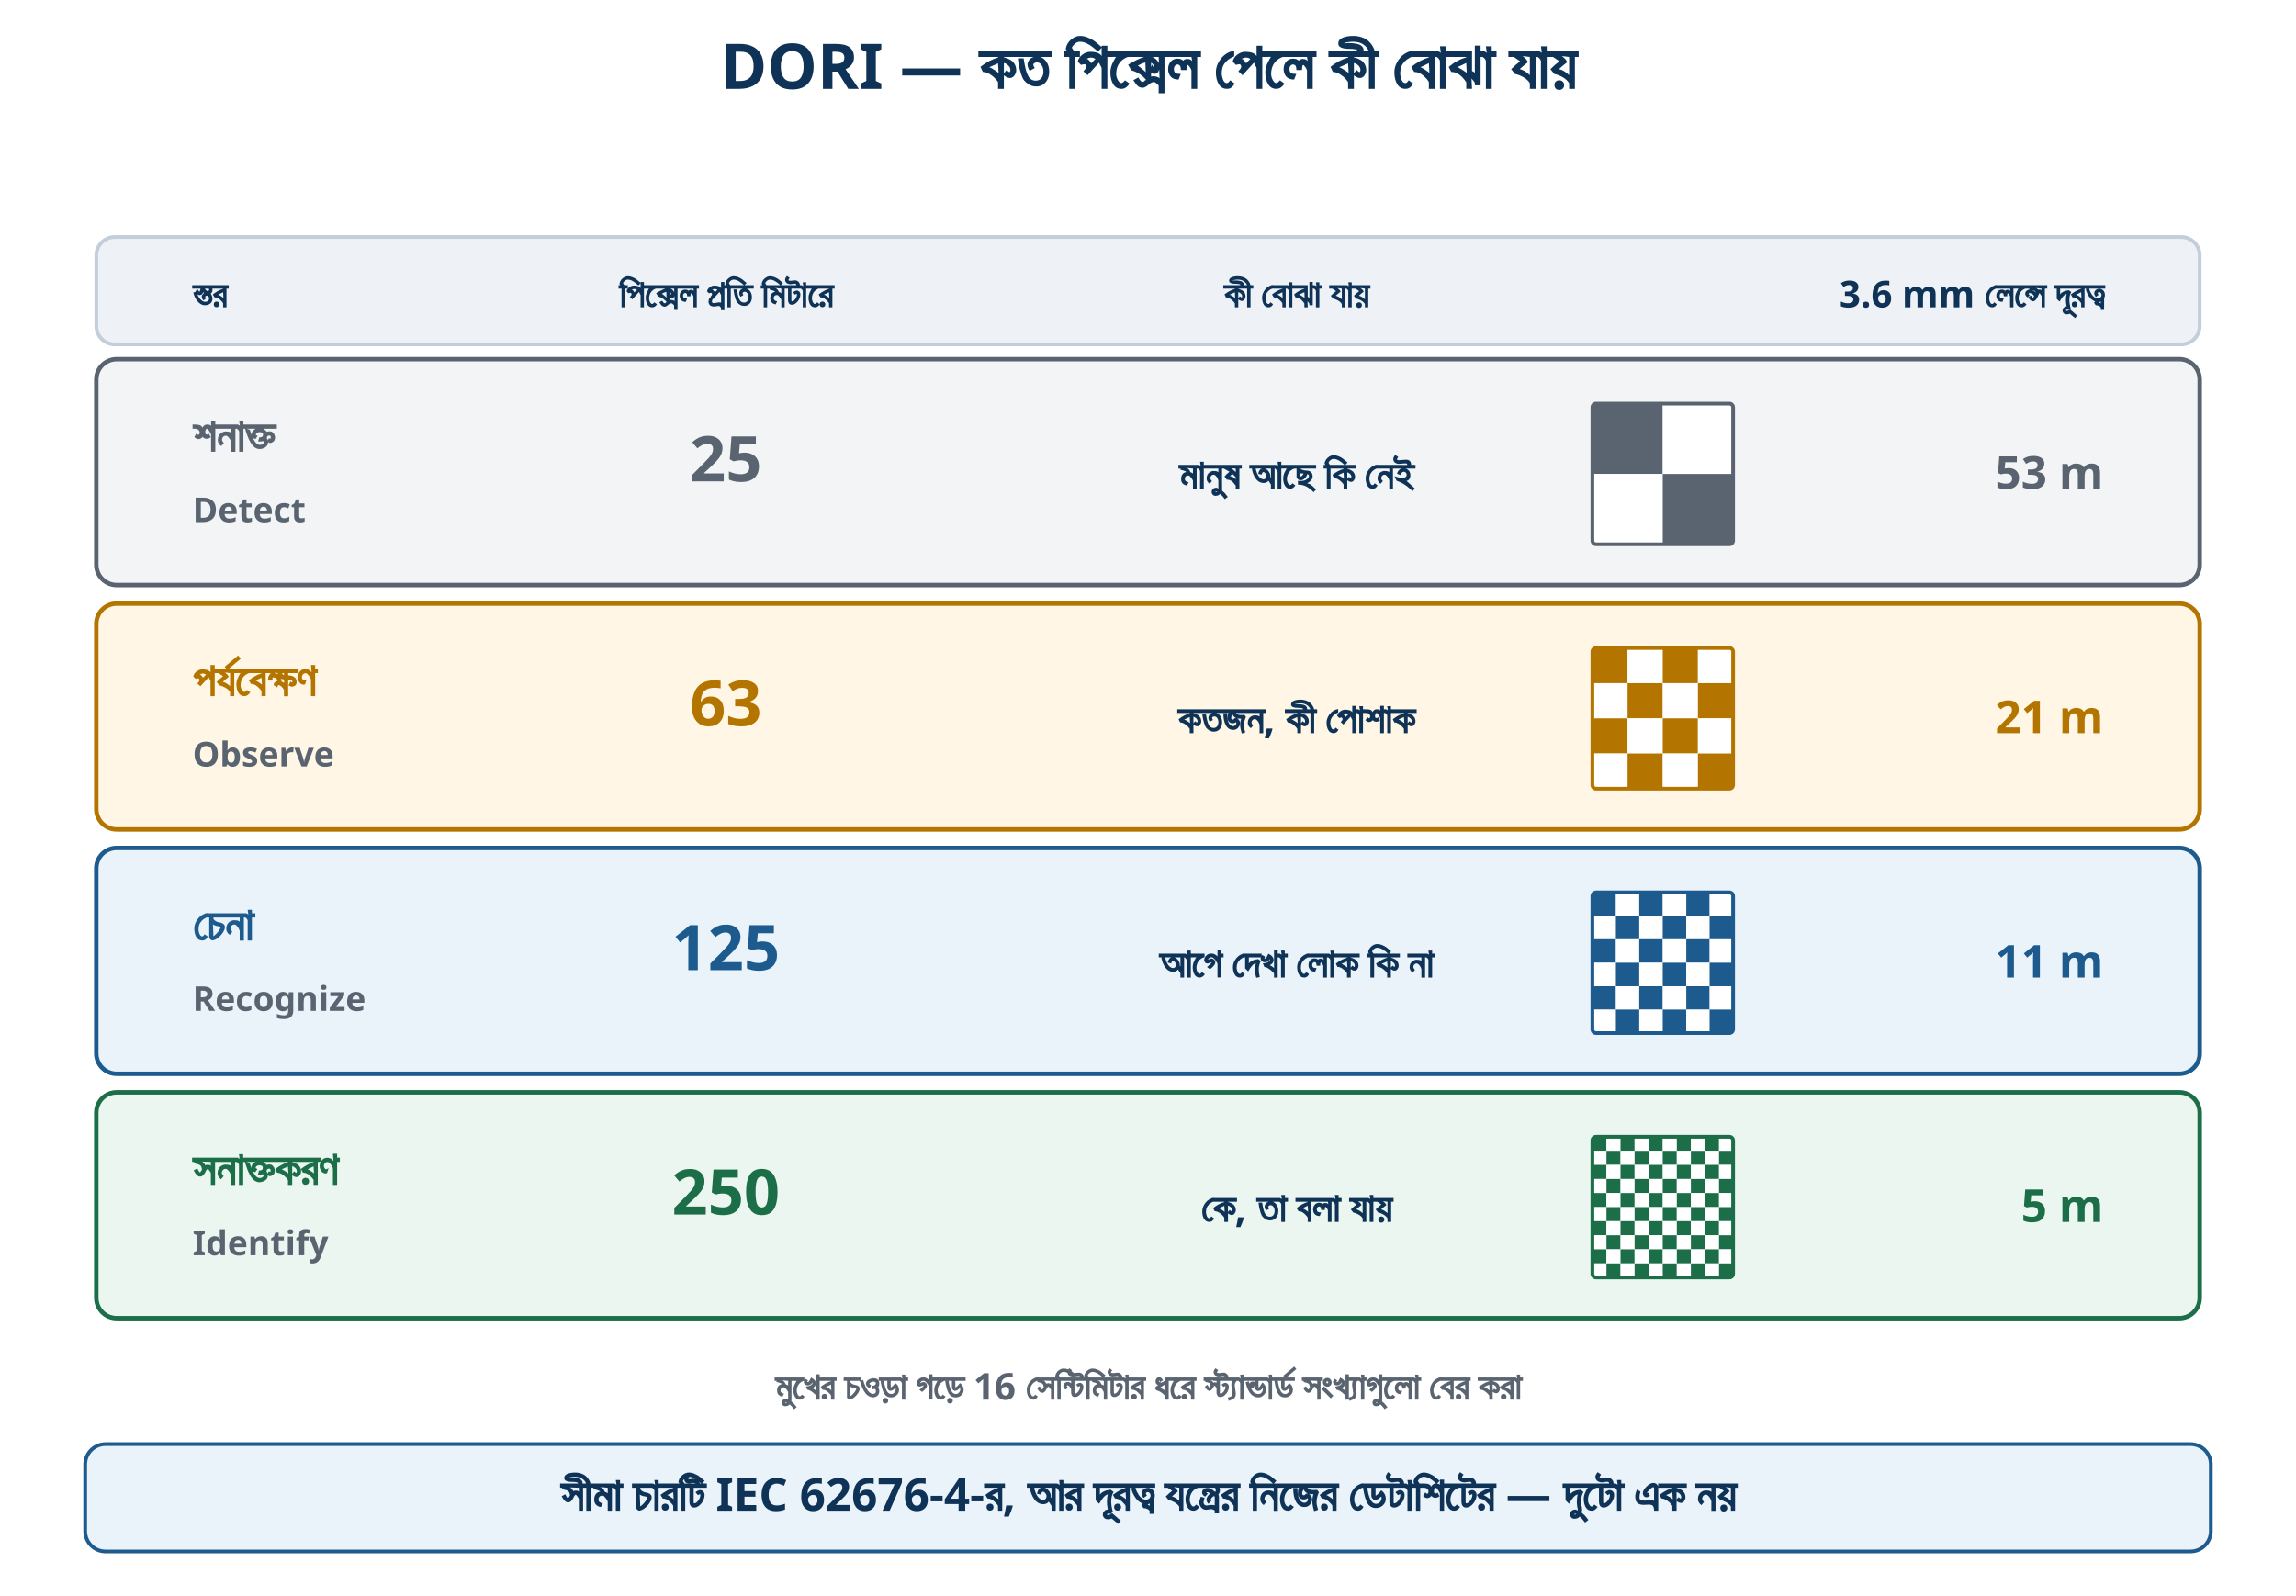
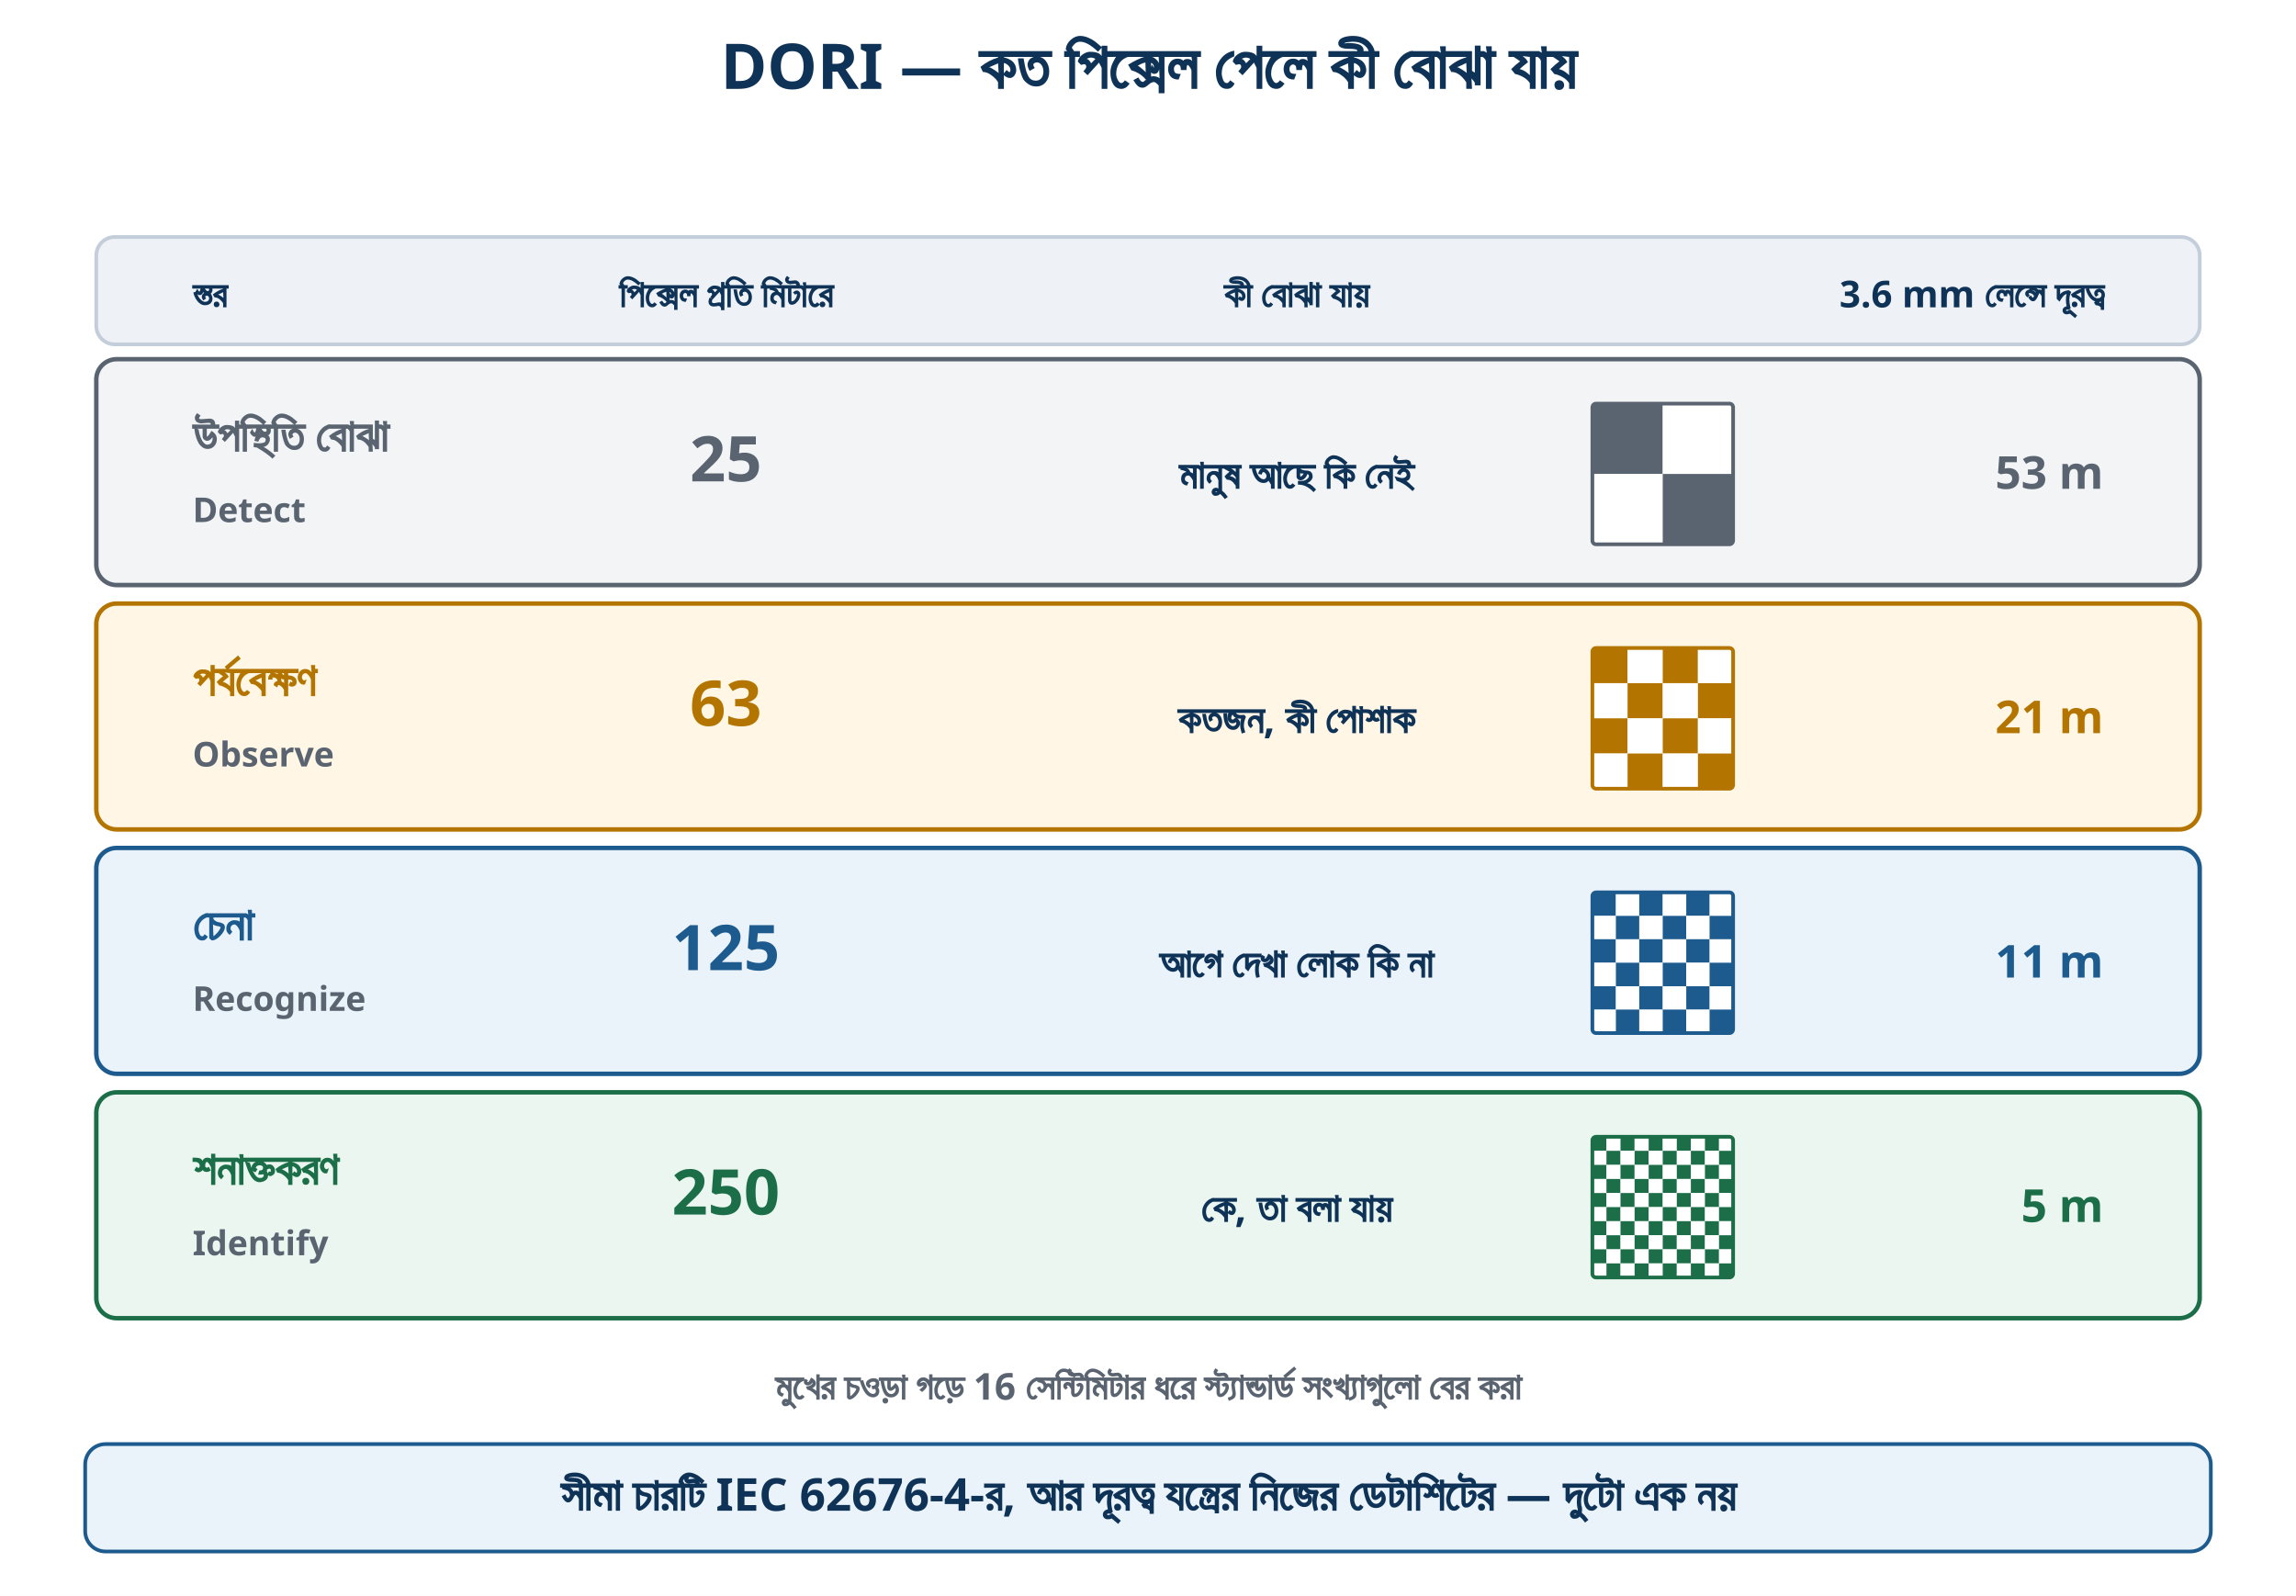
<svg xmlns="http://www.w3.org/2000/svg" width="1240" height="862" viewBox="0 0 1240 862">
  <rect width="1240" height="862" fill="#FFFFFF" />
  <text x="620.0" y="48.0" font-family="Kalpurush" font-size="34" font-weight="700" fill="#0F3357" text-anchor="middle">DORI — কত পিক্সেল পেলে কী বোঝা যায়</text>
  <rect x="52.0" y="128.0" width="1136.0" height="58.0" rx="10" fill="#EEF2F6" stroke="#C3CEDA" stroke-width="2" />
  <text x="104.0" y="166.0" font-family="Kalpurush" font-size="20" font-weight="700" fill="#0F3357" text-anchor="start">স্তর</text>
  <text x="392.0" y="166.0" font-family="Kalpurush" font-size="20" font-weight="700" fill="#0F3357" text-anchor="middle">পিক্সেল প্রতি মিটারে</text>
  <text x="700.0" y="166.0" font-family="Kalpurush" font-size="20" font-weight="700" fill="#0F3357" text-anchor="middle">কী বোঝা যায়</text>
  <text x="1136.0" y="166.0" font-family="Kalpurush" font-size="20" font-weight="700" fill="#0F3357" text-anchor="end">3.6 mm লেন্সে দূরত্ব</text>
  <rect x="52.0" y="194.0" width="1136.0" height="122.0" rx="11" fill="#F2F4F6" stroke="#5A6470" stroke-width="2.4" />
-   <text x="104.0" y="244.0" font-family="Kalpurush" font-size="24.5" font-weight="700" fill="#5A6470" text-anchor="start">শনাক্ত</text>
+   <text x="104.0" y="244.0" font-family="Kalpurush" font-size="24.5" font-weight="700" fill="#5A6470" text-anchor="start">উপস্থিতি বোঝা</text>
  <text x="104.0" y="282.0" font-family="Kalpurush" font-size="18.5" font-weight="700" fill="#5A6470" text-anchor="start">Detect</text>
  <text x="392.0" y="260.0" font-family="Kalpurush" font-size="34" font-weight="700" fill="#5A6470" text-anchor="middle">25</text>
  <text x="700.0" y="264.0" font-family="Kalpurush" font-size="21.5" font-weight="700" fill="#0F3357" text-anchor="middle">মানুষ আছে কি নেই</text>
  <text x="1136.0" y="264.0" font-family="Kalpurush" font-size="24.5" font-weight="700" fill="#5A6470" text-anchor="end">53 m</text>
  <rect x="860.0" y="218.0" width="38.0" height="38.0" rx="0" fill="#5A6470" stroke="none" stroke-width="0" />
  <rect x="898.0" y="218.0" width="38.0" height="38.0" rx="0" fill="#FFFFFF" stroke="none" stroke-width="0" />
  <rect x="860.0" y="256.0" width="38.0" height="38.0" rx="0" fill="#FFFFFF" stroke="none" stroke-width="0" />
  <rect x="898.0" y="256.0" width="38.0" height="38.0" rx="0" fill="#5A6470" stroke="none" stroke-width="0" />
  <rect x="860.0" y="218.0" width="76.0" height="76.0" rx="2" fill="none" stroke="#5A6470" stroke-width="2" />
  <rect x="52.0" y="326.0" width="1136.0" height="122.0" rx="11" fill="#FFF6E5" stroke="#B47500" stroke-width="2.4" />
  <text x="104.0" y="376.0" font-family="Kalpurush" font-size="24.5" font-weight="700" fill="#B47500" text-anchor="start">পর্যবেক্ষণ</text>
  <text x="104.0" y="414.0" font-family="Kalpurush" font-size="18.5" font-weight="700" fill="#5A6470" text-anchor="start">Observe</text>
  <text x="392.0" y="392.0" font-family="Kalpurush" font-size="34" font-weight="700" fill="#B47500" text-anchor="middle">63</text>
  <text x="700.0" y="396.0" font-family="Kalpurush" font-size="21.5" font-weight="700" fill="#0F3357" text-anchor="middle">কতজন, কী পোশাক</text>
  <text x="1136.0" y="396.0" font-family="Kalpurush" font-size="24.5" font-weight="700" fill="#B47500" text-anchor="end">21 m</text>
  <rect x="860.0" y="350.0" width="19.0" height="19.0" rx="0" fill="#B47500" stroke="none" stroke-width="0" />
  <rect x="879.0" y="350.0" width="19.0" height="19.0" rx="0" fill="#FFFFFF" stroke="none" stroke-width="0" />
  <rect x="898.0" y="350.0" width="19.0" height="19.0" rx="0" fill="#B47500" stroke="none" stroke-width="0" />
  <rect x="917.0" y="350.0" width="19.0" height="19.0" rx="0" fill="#FFFFFF" stroke="none" stroke-width="0" />
  <rect x="860.0" y="369.0" width="19.0" height="19.0" rx="0" fill="#FFFFFF" stroke="none" stroke-width="0" />
  <rect x="879.0" y="369.0" width="19.0" height="19.0" rx="0" fill="#B47500" stroke="none" stroke-width="0" />
  <rect x="898.0" y="369.0" width="19.0" height="19.0" rx="0" fill="#FFFFFF" stroke="none" stroke-width="0" />
  <rect x="917.0" y="369.0" width="19.0" height="19.0" rx="0" fill="#B47500" stroke="none" stroke-width="0" />
  <rect x="860.0" y="388.0" width="19.0" height="19.0" rx="0" fill="#B47500" stroke="none" stroke-width="0" />
  <rect x="879.0" y="388.0" width="19.0" height="19.0" rx="0" fill="#FFFFFF" stroke="none" stroke-width="0" />
  <rect x="898.0" y="388.0" width="19.0" height="19.0" rx="0" fill="#B47500" stroke="none" stroke-width="0" />
  <rect x="917.0" y="388.0" width="19.0" height="19.0" rx="0" fill="#FFFFFF" stroke="none" stroke-width="0" />
  <rect x="860.0" y="407.0" width="19.0" height="19.0" rx="0" fill="#FFFFFF" stroke="none" stroke-width="0" />
  <rect x="879.0" y="407.0" width="19.0" height="19.0" rx="0" fill="#B47500" stroke="none" stroke-width="0" />
  <rect x="898.0" y="407.0" width="19.0" height="19.0" rx="0" fill="#FFFFFF" stroke="none" stroke-width="0" />
  <rect x="917.0" y="407.0" width="19.0" height="19.0" rx="0" fill="#B47500" stroke="none" stroke-width="0" />
  <rect x="860.0" y="350.0" width="76.0" height="76.0" rx="2" fill="none" stroke="#B47500" stroke-width="2" />
  <rect x="52.0" y="458.0" width="1136.0" height="122.0" rx="11" fill="#EAF2FA" stroke="#1D5B8F" stroke-width="2.4" />
  <text x="104.0" y="508.0" font-family="Kalpurush" font-size="24.5" font-weight="700" fill="#1D5B8F" text-anchor="start">চেনা</text>
  <text x="104.0" y="546.0" font-family="Kalpurush" font-size="18.5" font-weight="700" fill="#5A6470" text-anchor="start">Recognize</text>
  <text x="392.0" y="524.0" font-family="Kalpurush" font-size="34" font-weight="700" fill="#1D5B8F" text-anchor="middle">125</text>
  <text x="700.0" y="528.0" font-family="Kalpurush" font-size="21.5" font-weight="700" fill="#0F3357" text-anchor="middle">আগে দেখা লোক কি না</text>
  <text x="1136.0" y="528.0" font-family="Kalpurush" font-size="24.5" font-weight="700" fill="#1D5B8F" text-anchor="end">11 m</text>
  <rect x="860.0" y="482.0" width="12.7" height="12.7" rx="0" fill="#1D5B8F" stroke="none" stroke-width="0" />
  <rect x="872.7" y="482.0" width="12.7" height="12.7" rx="0" fill="#FFFFFF" stroke="none" stroke-width="0" />
  <rect x="885.3" y="482.0" width="12.7" height="12.7" rx="0" fill="#1D5B8F" stroke="none" stroke-width="0" />
  <rect x="898.0" y="482.0" width="12.7" height="12.7" rx="0" fill="#FFFFFF" stroke="none" stroke-width="0" />
  <rect x="910.7" y="482.0" width="12.7" height="12.7" rx="0" fill="#1D5B8F" stroke="none" stroke-width="0" />
  <rect x="923.3" y="482.0" width="12.7" height="12.7" rx="0" fill="#FFFFFF" stroke="none" stroke-width="0" />
  <rect x="860.0" y="494.7" width="12.7" height="12.7" rx="0" fill="#FFFFFF" stroke="none" stroke-width="0" />
  <rect x="872.7" y="494.7" width="12.7" height="12.7" rx="0" fill="#1D5B8F" stroke="none" stroke-width="0" />
  <rect x="885.3" y="494.7" width="12.7" height="12.7" rx="0" fill="#FFFFFF" stroke="none" stroke-width="0" />
  <rect x="898.0" y="494.7" width="12.7" height="12.7" rx="0" fill="#1D5B8F" stroke="none" stroke-width="0" />
  <rect x="910.7" y="494.7" width="12.7" height="12.7" rx="0" fill="#FFFFFF" stroke="none" stroke-width="0" />
  <rect x="923.3" y="494.7" width="12.7" height="12.7" rx="0" fill="#1D5B8F" stroke="none" stroke-width="0" />
  <rect x="860.0" y="507.3" width="12.7" height="12.7" rx="0" fill="#1D5B8F" stroke="none" stroke-width="0" />
  <rect x="872.7" y="507.3" width="12.7" height="12.7" rx="0" fill="#FFFFFF" stroke="none" stroke-width="0" />
  <rect x="885.3" y="507.3" width="12.7" height="12.7" rx="0" fill="#1D5B8F" stroke="none" stroke-width="0" />
  <rect x="898.0" y="507.3" width="12.7" height="12.7" rx="0" fill="#FFFFFF" stroke="none" stroke-width="0" />
  <rect x="910.7" y="507.3" width="12.7" height="12.7" rx="0" fill="#1D5B8F" stroke="none" stroke-width="0" />
  <rect x="923.3" y="507.3" width="12.7" height="12.7" rx="0" fill="#FFFFFF" stroke="none" stroke-width="0" />
  <rect x="860.0" y="520.0" width="12.7" height="12.7" rx="0" fill="#FFFFFF" stroke="none" stroke-width="0" />
  <rect x="872.7" y="520.0" width="12.7" height="12.7" rx="0" fill="#1D5B8F" stroke="none" stroke-width="0" />
  <rect x="885.3" y="520.0" width="12.7" height="12.7" rx="0" fill="#FFFFFF" stroke="none" stroke-width="0" />
  <rect x="898.0" y="520.0" width="12.7" height="12.7" rx="0" fill="#1D5B8F" stroke="none" stroke-width="0" />
  <rect x="910.7" y="520.0" width="12.7" height="12.7" rx="0" fill="#FFFFFF" stroke="none" stroke-width="0" />
  <rect x="923.3" y="520.0" width="12.7" height="12.7" rx="0" fill="#1D5B8F" stroke="none" stroke-width="0" />
  <rect x="860.0" y="532.7" width="12.7" height="12.7" rx="0" fill="#1D5B8F" stroke="none" stroke-width="0" />
  <rect x="872.7" y="532.7" width="12.7" height="12.7" rx="0" fill="#FFFFFF" stroke="none" stroke-width="0" />
  <rect x="885.3" y="532.7" width="12.7" height="12.7" rx="0" fill="#1D5B8F" stroke="none" stroke-width="0" />
  <rect x="898.0" y="532.7" width="12.7" height="12.7" rx="0" fill="#FFFFFF" stroke="none" stroke-width="0" />
  <rect x="910.7" y="532.7" width="12.7" height="12.7" rx="0" fill="#1D5B8F" stroke="none" stroke-width="0" />
  <rect x="923.3" y="532.7" width="12.7" height="12.7" rx="0" fill="#FFFFFF" stroke="none" stroke-width="0" />
  <rect x="860.0" y="545.3" width="12.7" height="12.7" rx="0" fill="#FFFFFF" stroke="none" stroke-width="0" />
  <rect x="872.7" y="545.3" width="12.7" height="12.7" rx="0" fill="#1D5B8F" stroke="none" stroke-width="0" />
  <rect x="885.3" y="545.3" width="12.7" height="12.7" rx="0" fill="#FFFFFF" stroke="none" stroke-width="0" />
  <rect x="898.0" y="545.3" width="12.7" height="12.7" rx="0" fill="#1D5B8F" stroke="none" stroke-width="0" />
  <rect x="910.7" y="545.3" width="12.7" height="12.7" rx="0" fill="#FFFFFF" stroke="none" stroke-width="0" />
  <rect x="923.3" y="545.3" width="12.7" height="12.7" rx="0" fill="#1D5B8F" stroke="none" stroke-width="0" />
  <rect x="860.0" y="482.0" width="76.0" height="76.0" rx="2" fill="none" stroke="#1D5B8F" stroke-width="2" />
  <rect x="52.0" y="590.0" width="1136.0" height="122.0" rx="11" fill="#EAF6EF" stroke="#1B6E47" stroke-width="2.4" />
-   <text x="104.0" y="640.0" font-family="Kalpurush" font-size="24.5" font-weight="700" fill="#1B6E47" text-anchor="start">সনাক্তকরণ</text>
+   <text x="104.0" y="640.0" font-family="Kalpurush" font-size="24.5" font-weight="700" fill="#1B6E47" text-anchor="start">শনাক্তকরণ</text>
  <text x="104.0" y="678.0" font-family="Kalpurush" font-size="18.5" font-weight="700" fill="#5A6470" text-anchor="start">Identify</text>
  <text x="392.0" y="656.0" font-family="Kalpurush" font-size="34" font-weight="700" fill="#1B6E47" text-anchor="middle">250</text>
  <text x="700.0" y="660.0" font-family="Kalpurush" font-size="21.5" font-weight="700" fill="#0F3357" text-anchor="middle">কে, তা বলা যায়</text>
  <text x="1136.0" y="660.0" font-family="Kalpurush" font-size="24.5" font-weight="700" fill="#1B6E47" text-anchor="end">5 m</text>
  <rect x="860.0" y="614.0" width="7.6" height="7.6" rx="0" fill="#1B6E47" stroke="none" stroke-width="0" />
  <rect x="867.6" y="614.0" width="7.6" height="7.6" rx="0" fill="#FFFFFF" stroke="none" stroke-width="0" />
  <rect x="875.2" y="614.0" width="7.6" height="7.6" rx="0" fill="#1B6E47" stroke="none" stroke-width="0" />
  <rect x="882.8" y="614.0" width="7.6" height="7.6" rx="0" fill="#FFFFFF" stroke="none" stroke-width="0" />
  <rect x="890.4" y="614.0" width="7.6" height="7.6" rx="0" fill="#1B6E47" stroke="none" stroke-width="0" />
  <rect x="898.0" y="614.0" width="7.6" height="7.6" rx="0" fill="#FFFFFF" stroke="none" stroke-width="0" />
  <rect x="905.6" y="614.0" width="7.6" height="7.6" rx="0" fill="#1B6E47" stroke="none" stroke-width="0" />
  <rect x="913.2" y="614.0" width="7.6" height="7.6" rx="0" fill="#FFFFFF" stroke="none" stroke-width="0" />
  <rect x="920.8" y="614.0" width="7.6" height="7.6" rx="0" fill="#1B6E47" stroke="none" stroke-width="0" />
  <rect x="928.4" y="614.0" width="7.6" height="7.6" rx="0" fill="#FFFFFF" stroke="none" stroke-width="0" />
  <rect x="860.0" y="621.6" width="7.6" height="7.6" rx="0" fill="#FFFFFF" stroke="none" stroke-width="0" />
  <rect x="867.6" y="621.6" width="7.6" height="7.6" rx="0" fill="#1B6E47" stroke="none" stroke-width="0" />
  <rect x="875.2" y="621.6" width="7.6" height="7.6" rx="0" fill="#FFFFFF" stroke="none" stroke-width="0" />
  <rect x="882.8" y="621.6" width="7.6" height="7.6" rx="0" fill="#1B6E47" stroke="none" stroke-width="0" />
  <rect x="890.4" y="621.6" width="7.6" height="7.6" rx="0" fill="#FFFFFF" stroke="none" stroke-width="0" />
  <rect x="898.0" y="621.6" width="7.6" height="7.6" rx="0" fill="#1B6E47" stroke="none" stroke-width="0" />
  <rect x="905.6" y="621.6" width="7.6" height="7.6" rx="0" fill="#FFFFFF" stroke="none" stroke-width="0" />
  <rect x="913.2" y="621.6" width="7.6" height="7.6" rx="0" fill="#1B6E47" stroke="none" stroke-width="0" />
  <rect x="920.8" y="621.6" width="7.6" height="7.6" rx="0" fill="#FFFFFF" stroke="none" stroke-width="0" />
  <rect x="928.4" y="621.6" width="7.6" height="7.6" rx="0" fill="#1B6E47" stroke="none" stroke-width="0" />
  <rect x="860.0" y="629.2" width="7.6" height="7.6" rx="0" fill="#1B6E47" stroke="none" stroke-width="0" />
  <rect x="867.6" y="629.2" width="7.6" height="7.6" rx="0" fill="#FFFFFF" stroke="none" stroke-width="0" />
  <rect x="875.2" y="629.2" width="7.6" height="7.6" rx="0" fill="#1B6E47" stroke="none" stroke-width="0" />
  <rect x="882.8" y="629.2" width="7.6" height="7.6" rx="0" fill="#FFFFFF" stroke="none" stroke-width="0" />
  <rect x="890.4" y="629.2" width="7.6" height="7.6" rx="0" fill="#1B6E47" stroke="none" stroke-width="0" />
  <rect x="898.0" y="629.2" width="7.6" height="7.6" rx="0" fill="#FFFFFF" stroke="none" stroke-width="0" />
  <rect x="905.6" y="629.2" width="7.6" height="7.6" rx="0" fill="#1B6E47" stroke="none" stroke-width="0" />
  <rect x="913.2" y="629.2" width="7.6" height="7.6" rx="0" fill="#FFFFFF" stroke="none" stroke-width="0" />
  <rect x="920.8" y="629.2" width="7.6" height="7.6" rx="0" fill="#1B6E47" stroke="none" stroke-width="0" />
  <rect x="928.4" y="629.2" width="7.6" height="7.6" rx="0" fill="#FFFFFF" stroke="none" stroke-width="0" />
  <rect x="860.0" y="636.8" width="7.6" height="7.6" rx="0" fill="#FFFFFF" stroke="none" stroke-width="0" />
  <rect x="867.6" y="636.8" width="7.6" height="7.6" rx="0" fill="#1B6E47" stroke="none" stroke-width="0" />
  <rect x="875.2" y="636.8" width="7.6" height="7.6" rx="0" fill="#FFFFFF" stroke="none" stroke-width="0" />
  <rect x="882.8" y="636.8" width="7.6" height="7.6" rx="0" fill="#1B6E47" stroke="none" stroke-width="0" />
  <rect x="890.4" y="636.8" width="7.6" height="7.6" rx="0" fill="#FFFFFF" stroke="none" stroke-width="0" />
  <rect x="898.0" y="636.8" width="7.6" height="7.6" rx="0" fill="#1B6E47" stroke="none" stroke-width="0" />
  <rect x="905.6" y="636.8" width="7.6" height="7.6" rx="0" fill="#FFFFFF" stroke="none" stroke-width="0" />
  <rect x="913.2" y="636.8" width="7.6" height="7.6" rx="0" fill="#1B6E47" stroke="none" stroke-width="0" />
  <rect x="920.8" y="636.8" width="7.6" height="7.6" rx="0" fill="#FFFFFF" stroke="none" stroke-width="0" />
  <rect x="928.4" y="636.8" width="7.6" height="7.6" rx="0" fill="#1B6E47" stroke="none" stroke-width="0" />
  <rect x="860.0" y="644.4" width="7.6" height="7.6" rx="0" fill="#1B6E47" stroke="none" stroke-width="0" />
  <rect x="867.6" y="644.4" width="7.6" height="7.6" rx="0" fill="#FFFFFF" stroke="none" stroke-width="0" />
  <rect x="875.2" y="644.4" width="7.6" height="7.6" rx="0" fill="#1B6E47" stroke="none" stroke-width="0" />
  <rect x="882.8" y="644.4" width="7.6" height="7.6" rx="0" fill="#FFFFFF" stroke="none" stroke-width="0" />
  <rect x="890.4" y="644.4" width="7.6" height="7.6" rx="0" fill="#1B6E47" stroke="none" stroke-width="0" />
  <rect x="898.0" y="644.4" width="7.6" height="7.6" rx="0" fill="#FFFFFF" stroke="none" stroke-width="0" />
  <rect x="905.6" y="644.4" width="7.6" height="7.6" rx="0" fill="#1B6E47" stroke="none" stroke-width="0" />
  <rect x="913.2" y="644.4" width="7.6" height="7.6" rx="0" fill="#FFFFFF" stroke="none" stroke-width="0" />
  <rect x="920.8" y="644.4" width="7.6" height="7.6" rx="0" fill="#1B6E47" stroke="none" stroke-width="0" />
  <rect x="928.4" y="644.4" width="7.6" height="7.6" rx="0" fill="#FFFFFF" stroke="none" stroke-width="0" />
  <rect x="860.0" y="652.0" width="7.6" height="7.6" rx="0" fill="#FFFFFF" stroke="none" stroke-width="0" />
  <rect x="867.6" y="652.0" width="7.6" height="7.6" rx="0" fill="#1B6E47" stroke="none" stroke-width="0" />
  <rect x="875.2" y="652.0" width="7.6" height="7.6" rx="0" fill="#FFFFFF" stroke="none" stroke-width="0" />
  <rect x="882.8" y="652.0" width="7.6" height="7.6" rx="0" fill="#1B6E47" stroke="none" stroke-width="0" />
  <rect x="890.4" y="652.0" width="7.6" height="7.6" rx="0" fill="#FFFFFF" stroke="none" stroke-width="0" />
  <rect x="898.0" y="652.0" width="7.6" height="7.6" rx="0" fill="#1B6E47" stroke="none" stroke-width="0" />
  <rect x="905.6" y="652.0" width="7.6" height="7.6" rx="0" fill="#FFFFFF" stroke="none" stroke-width="0" />
  <rect x="913.2" y="652.0" width="7.6" height="7.6" rx="0" fill="#1B6E47" stroke="none" stroke-width="0" />
  <rect x="920.8" y="652.0" width="7.6" height="7.6" rx="0" fill="#FFFFFF" stroke="none" stroke-width="0" />
  <rect x="928.4" y="652.0" width="7.6" height="7.6" rx="0" fill="#1B6E47" stroke="none" stroke-width="0" />
  <rect x="860.0" y="659.6" width="7.6" height="7.6" rx="0" fill="#1B6E47" stroke="none" stroke-width="0" />
  <rect x="867.6" y="659.6" width="7.6" height="7.6" rx="0" fill="#FFFFFF" stroke="none" stroke-width="0" />
  <rect x="875.2" y="659.6" width="7.6" height="7.6" rx="0" fill="#1B6E47" stroke="none" stroke-width="0" />
  <rect x="882.8" y="659.6" width="7.6" height="7.6" rx="0" fill="#FFFFFF" stroke="none" stroke-width="0" />
  <rect x="890.4" y="659.6" width="7.6" height="7.6" rx="0" fill="#1B6E47" stroke="none" stroke-width="0" />
  <rect x="898.0" y="659.6" width="7.6" height="7.6" rx="0" fill="#FFFFFF" stroke="none" stroke-width="0" />
  <rect x="905.6" y="659.6" width="7.6" height="7.6" rx="0" fill="#1B6E47" stroke="none" stroke-width="0" />
  <rect x="913.2" y="659.6" width="7.6" height="7.6" rx="0" fill="#FFFFFF" stroke="none" stroke-width="0" />
  <rect x="920.8" y="659.6" width="7.6" height="7.6" rx="0" fill="#1B6E47" stroke="none" stroke-width="0" />
  <rect x="928.4" y="659.6" width="7.6" height="7.6" rx="0" fill="#FFFFFF" stroke="none" stroke-width="0" />
  <rect x="860.0" y="667.2" width="7.6" height="7.6" rx="0" fill="#FFFFFF" stroke="none" stroke-width="0" />
  <rect x="867.6" y="667.2" width="7.6" height="7.6" rx="0" fill="#1B6E47" stroke="none" stroke-width="0" />
  <rect x="875.2" y="667.2" width="7.6" height="7.6" rx="0" fill="#FFFFFF" stroke="none" stroke-width="0" />
  <rect x="882.8" y="667.2" width="7.6" height="7.6" rx="0" fill="#1B6E47" stroke="none" stroke-width="0" />
  <rect x="890.4" y="667.2" width="7.6" height="7.6" rx="0" fill="#FFFFFF" stroke="none" stroke-width="0" />
  <rect x="898.0" y="667.2" width="7.6" height="7.6" rx="0" fill="#1B6E47" stroke="none" stroke-width="0" />
  <rect x="905.6" y="667.2" width="7.6" height="7.6" rx="0" fill="#FFFFFF" stroke="none" stroke-width="0" />
  <rect x="913.2" y="667.2" width="7.6" height="7.6" rx="0" fill="#1B6E47" stroke="none" stroke-width="0" />
  <rect x="920.8" y="667.2" width="7.6" height="7.6" rx="0" fill="#FFFFFF" stroke="none" stroke-width="0" />
  <rect x="928.4" y="667.2" width="7.6" height="7.6" rx="0" fill="#1B6E47" stroke="none" stroke-width="0" />
  <rect x="860.0" y="674.8" width="7.6" height="7.6" rx="0" fill="#1B6E47" stroke="none" stroke-width="0" />
  <rect x="867.6" y="674.8" width="7.6" height="7.6" rx="0" fill="#FFFFFF" stroke="none" stroke-width="0" />
  <rect x="875.2" y="674.8" width="7.6" height="7.6" rx="0" fill="#1B6E47" stroke="none" stroke-width="0" />
  <rect x="882.8" y="674.8" width="7.6" height="7.6" rx="0" fill="#FFFFFF" stroke="none" stroke-width="0" />
  <rect x="890.4" y="674.8" width="7.6" height="7.6" rx="0" fill="#1B6E47" stroke="none" stroke-width="0" />
  <rect x="898.0" y="674.8" width="7.6" height="7.6" rx="0" fill="#FFFFFF" stroke="none" stroke-width="0" />
  <rect x="905.6" y="674.8" width="7.6" height="7.6" rx="0" fill="#1B6E47" stroke="none" stroke-width="0" />
  <rect x="913.2" y="674.8" width="7.6" height="7.6" rx="0" fill="#FFFFFF" stroke="none" stroke-width="0" />
  <rect x="920.8" y="674.8" width="7.6" height="7.6" rx="0" fill="#1B6E47" stroke="none" stroke-width="0" />
  <rect x="928.4" y="674.8" width="7.6" height="7.6" rx="0" fill="#FFFFFF" stroke="none" stroke-width="0" />
  <rect x="860.0" y="682.4" width="7.6" height="7.6" rx="0" fill="#FFFFFF" stroke="none" stroke-width="0" />
  <rect x="867.6" y="682.4" width="7.6" height="7.6" rx="0" fill="#1B6E47" stroke="none" stroke-width="0" />
  <rect x="875.2" y="682.4" width="7.6" height="7.6" rx="0" fill="#FFFFFF" stroke="none" stroke-width="0" />
  <rect x="882.8" y="682.4" width="7.6" height="7.6" rx="0" fill="#1B6E47" stroke="none" stroke-width="0" />
  <rect x="890.4" y="682.4" width="7.6" height="7.6" rx="0" fill="#FFFFFF" stroke="none" stroke-width="0" />
  <rect x="898.0" y="682.4" width="7.6" height="7.6" rx="0" fill="#1B6E47" stroke="none" stroke-width="0" />
  <rect x="905.6" y="682.4" width="7.6" height="7.6" rx="0" fill="#FFFFFF" stroke="none" stroke-width="0" />
  <rect x="913.2" y="682.4" width="7.6" height="7.6" rx="0" fill="#1B6E47" stroke="none" stroke-width="0" />
  <rect x="920.8" y="682.4" width="7.6" height="7.6" rx="0" fill="#FFFFFF" stroke="none" stroke-width="0" />
  <rect x="928.4" y="682.4" width="7.6" height="7.6" rx="0" fill="#1B6E47" stroke="none" stroke-width="0" />
  <rect x="860.0" y="614.0" width="76.0" height="76.0" rx="2" fill="none" stroke="#1B6E47" stroke-width="2" />
  <text x="620.0" y="756.0" font-family="Kalpurush" font-size="20" font-weight="700" fill="#5A6470" text-anchor="middle">মুখের চওড়া গড়ে 16 সেন্টিমিটার ধরে স্ট্যান্ডার্ড সংখ্যাগুলো বের করা</text>
  <rect x="46.0" y="780.0" width="1148.0" height="58.0" rx="11" fill="#EAF2FA" stroke="#1D5B8F" stroke-width="2" />
  <text x="620.0" y="816.0" font-family="Kalpurush" font-size="24.5" font-weight="700" fill="#0F3357" text-anchor="middle">সীমা চারটি IEC 62676-4-র, আর দূরত্ব যন্ত্রের নিজের ডেটাশিটের — দুটো এক নয়</text>
</svg>
